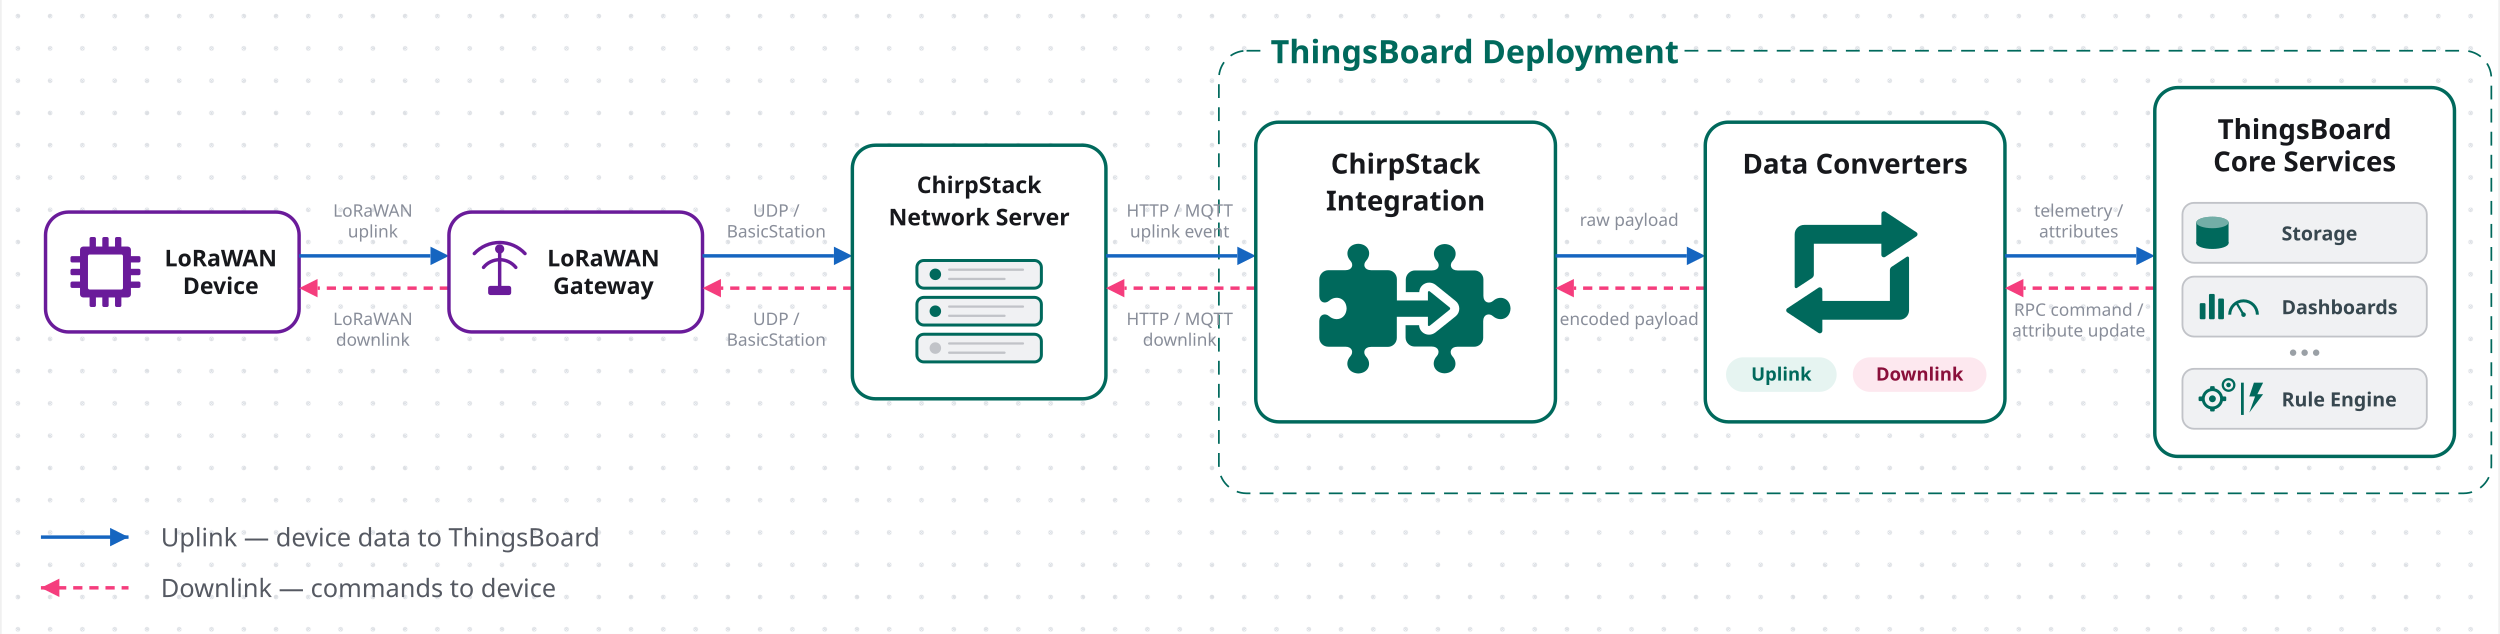
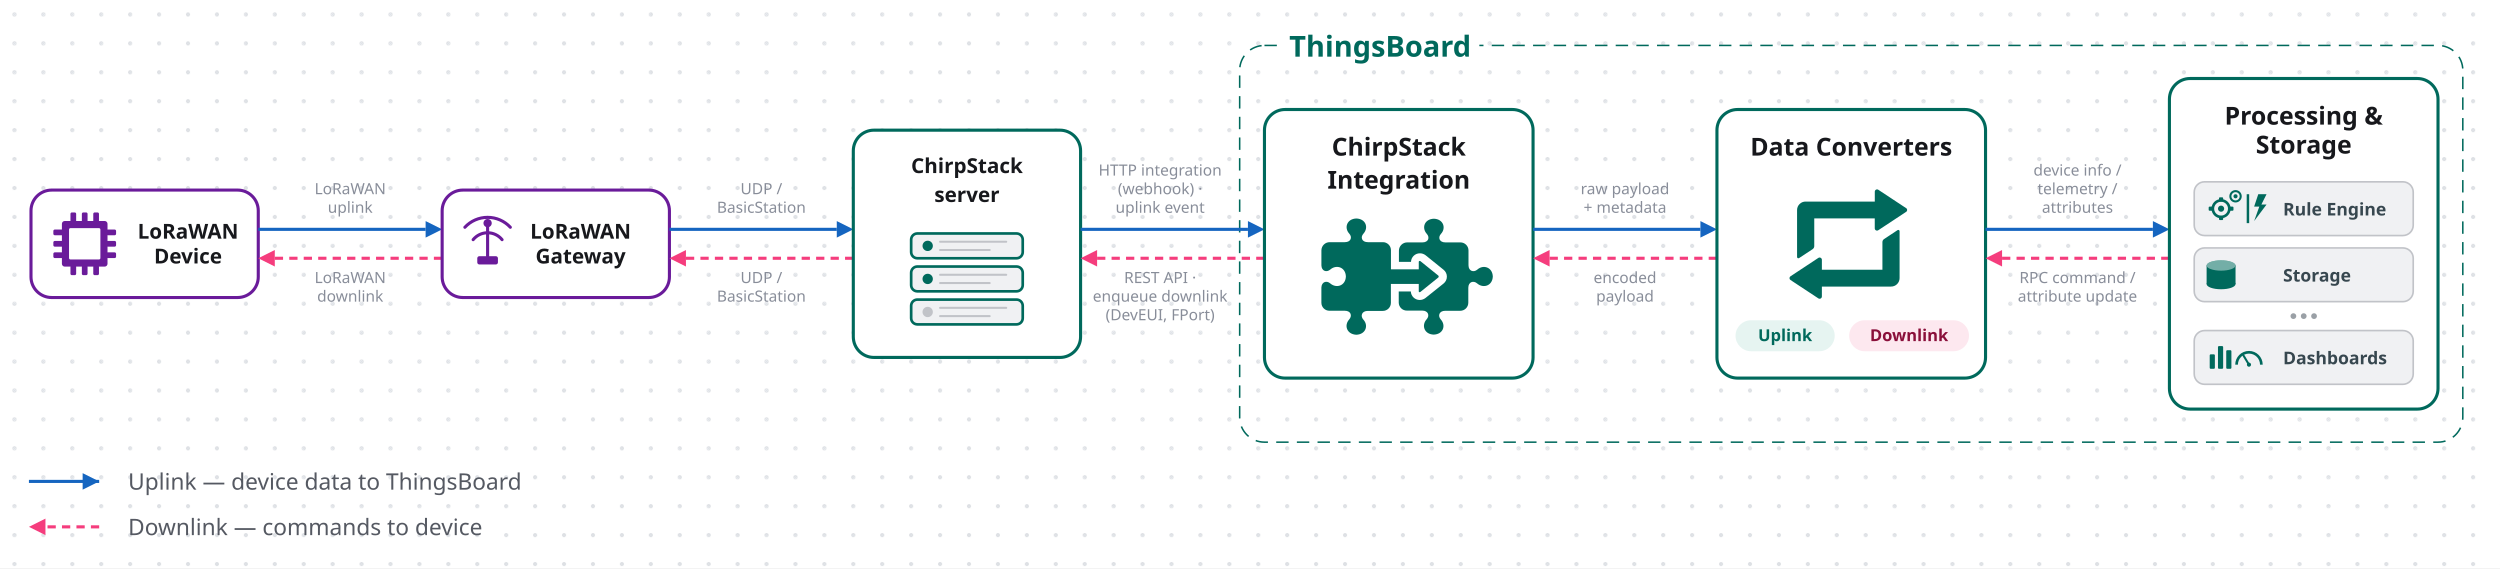
- <svg xmlns="http://www.w3.org/2000/svg" width="1400" height="355" fill="none" viewBox="0 0 1083 275">
+ <svg xmlns="http://www.w3.org/2000/svg" width="1430" height="325" fill="none" viewBox="0 0 1210 275">
  <defs>
    <clipPath id="clip0">
-       <path fill="#fff" d="M0 0h1083v275H0z" />
+       <path fill="#fff" d="M0 0h1210v275H0z" />
    </clipPath>
    <pattern id="dots" width="14" height="14" x="0" y="0" patternUnits="userSpaceOnUse">
      <circle cx="7" cy="7" r="1" fill="#dde0e4" />
    </pattern>
  </defs>
  <g clip-path="url(#clip0)">
-     <path fill="#fff" d="M0 0h1083v275H0z" />
-     <path fill="url(#dots)" d="M0 0h1083v275H0z" />
-     <g transform="translate(13 33)">
-       <rect width="552" height="192" x="515" y="-11" stroke="#00695c" stroke-dasharray="6,4" stroke-width=".75" rx="12" />
-       <path fill="#fff" d="M535-18h178v14H535z" />
-       <text x="626" y="-11" fill="#00695c" dominant-baseline="central" font-family="system-ui,sans-serif" font-size="14" font-weight="600" text-anchor="middle" textLength="174">ThingsBoard Deployment</text>
-       <rect width="110" height="52" x="6" y="59" fill="#fff" stroke="#6a1b9a" stroke-width="1.5" rx="10" />
-       <g fill="#6a1b9a" transform="matrix(.69 0 0 .69 11.3 64.3)">
-         <rect width="32" height="32" x="14" y="14" rx="2" />
-         <rect width="22" height="22" x="19" y="19" fill="#fff" rx="1" />
-         <rect width="4" height="7" x="20" y="8" rx="1" />
-         <rect width="4" height="7" x="28" y="8" rx="1" />
-         <rect width="4" height="7" x="36" y="8" rx="1" />
-         <rect width="4" height="7" x="20" y="45" rx="1" />
-         <rect width="4" height="7" x="28" y="45" rx="1" />
-         <rect width="4" height="7" x="36" y="45" rx="1" />
-         <rect width="7" height="4" x="8" y="20" rx="1" />
-         <rect width="7" height="4" x="8" y="28" rx="1" />
-         <rect width="7" height="4" x="8" y="36" rx="1" />
-         <rect width="7" height="4" x="45" y="20" rx="1" />
-         <rect width="7" height="4" x="45" y="28" rx="1" />
-         <rect width="7" height="4" x="45" y="36" rx="1" />
+     <path fill="#fff" d="M0 0h1210v275H0z" />
+     <path fill="url(#dots)" d="M0 0h1210v275H0z" />
+     <g transform="translate(0 33)">
+       <rect width="592" height="192" x="600" y="-11" stroke="#00695c" stroke-dasharray="6,4" stroke-width=".75" rx="12" />
+       <path fill="#fff" d="M620-18h96v14h-96z" />
+       <text x="668" y="-11" fill="#00695c" dominant-baseline="central" font-family="system-ui,sans-serif" font-size="14" font-weight="600" text-anchor="middle" textLength="88">ThingsBoard</text>
+       <g transform="translate(9 0)">
+         <rect width="110" height="52" x="6" y="59" fill="#fff" stroke="#6a1b9a" stroke-width="1.5" rx="10" />
+         <g fill="#6a1b9a" transform="matrix(.69 0 0 .69 11.3 64.3)">
+           <rect width="32" height="32" x="14" y="14" rx="2" />
+           <rect width="22" height="22" x="19" y="19" fill="#fff" rx="1" />
+           <rect width="4" height="7" x="20" y="8" rx="1" />
+           <rect width="4" height="7" x="28" y="8" rx="1" />
+           <rect width="4" height="7" x="36" y="8" rx="1" />
+           <rect width="4" height="7" x="20" y="45" rx="1" />
+           <rect width="4" height="7" x="28" y="45" rx="1" />
+           <rect width="4" height="7" x="36" y="45" rx="1" />
+           <rect width="7" height="4" x="8" y="20" rx="1" />
+           <rect width="7" height="4" x="8" y="28" rx="1" />
+           <rect width="7" height="4" x="8" y="36" rx="1" />
+           <rect width="7" height="4" x="45" y="20" rx="1" />
+           <rect width="7" height="4" x="45" y="28" rx="1" />
+           <rect width="7" height="4" x="45" y="36" rx="1" />
+         </g>
+         <text x="82" y="79" fill="#17181c" dominant-baseline="middle" font-family="system-ui,sans-serif" font-size="10" font-weight="600" text-anchor="middle">LoRaWAN</text>
+         <text x="82" y="91" fill="#17181c" dominant-baseline="middle" font-family="system-ui,sans-serif" font-size="10" font-weight="600" text-anchor="middle">Device</text>
      </g>
-       <text x="82" y="79" fill="#17181c" dominant-baseline="middle" font-family="system-ui,sans-serif" font-size="10" font-weight="600" text-anchor="middle">LoRaWAN</text>
-       <text x="82" y="91" fill="#17181c" dominant-baseline="middle" font-family="system-ui,sans-serif" font-size="10" font-weight="600" text-anchor="middle">Device</text>
-       <path stroke="#1565c0" stroke-width="1.5" d="M116 78h57" />
-       <path fill="#1565c0" d="m173 74 8 4-8 4z" />
-       <text x="148" y="61" fill="#888d99" font-family="system-ui,sans-serif" font-size="7.5" text-anchor="middle">LoRaWAN</text>
-       <text x="148" y="70" fill="#888d99" font-family="system-ui,sans-serif" font-size="7.5" text-anchor="middle">uplink</text>
-       <path stroke="#f53d7d" stroke-dasharray="4,3" stroke-width="1.5" d="M181 92h-57" />
-       <path fill="#f53d7d" d="m124 88-8 4 8 4z" />
-       <text x="148" y="108" fill="#888d99" font-family="system-ui,sans-serif" font-size="7.5" text-anchor="middle">LoRaWAN</text>
-       <text x="148" y="117" fill="#888d99" font-family="system-ui,sans-serif" font-size="7.5" text-anchor="middle">downlink</text>
-       <rect width="110" height="52" x="181" y="59" fill="#fff" stroke="#6a1b9a" stroke-width="1.5" rx="10" />
-       <g stroke="#6a1b9a" stroke-linecap="round" stroke-width="1.5" transform="translate(190 53)">
-         <path d="M13 38V22m-7 8a9 9 0 0 1 14 0M2 24a15 15 0 0 1 22 0" />
-         <rect width="10" height="4" x="8" y="38" fill="#6a1b9a" stroke="none" rx="1" />
-         <circle cx="13" cy="22" r="2" fill="#6a1b9a" stroke="none" />
+       <path stroke="#1565c0" stroke-width="1.5" d="M125 78h81" />
+       <path fill="#1565c0" d="m206 74 8 4-8 4z" />
+       <path stroke="#f53d7d" stroke-dasharray="4,3" stroke-width="1.5" d="M214 92h-81" />
+       <path fill="#f53d7d" d="m133 88-8 4 8 4z" />
+       <text x="169.5" y="61" fill="#888d99" font-family="system-ui,sans-serif" font-size="7.5" text-anchor="middle">LoRaWAN</text>
+       <text x="169.5" y="70" fill="#888d99" font-family="system-ui,sans-serif" font-size="7.5" text-anchor="middle">uplink</text>
+       <text x="169.5" y="104" fill="#888d99" font-family="system-ui,sans-serif" font-size="7.5" text-anchor="middle">LoRaWAN</text>
+       <text x="169.5" y="113" fill="#888d99" font-family="system-ui,sans-serif" font-size="7.5" text-anchor="middle">downlink</text>
+       <g transform="translate(33 0)">
+         <rect width="110" height="52" x="181" y="59" fill="#fff" stroke="#6a1b9a" stroke-width="1.5" rx="10" />
+         <g stroke="#6a1b9a" stroke-linecap="round" stroke-width="1.5" transform="translate(190 53)">
+           <path d="M13 38V22m-7 8a9 9 0 0 1 14 0M2 24a15 15 0 0 1 22 0" />
+           <rect width="10" height="4" x="8" y="38" fill="#6a1b9a" stroke="none" rx="1" />
+           <circle cx="13" cy="22" r="2" fill="#6a1b9a" stroke="none" />
+         </g>
+         <text x="248" y="79" fill="#17181c" dominant-baseline="middle" font-family="system-ui,sans-serif" font-size="10" font-weight="600" text-anchor="middle">LoRaWAN</text>
+         <text x="248" y="91" fill="#17181c" dominant-baseline="middle" font-family="system-ui,sans-serif" font-size="10" font-weight="600" text-anchor="middle">Gateway</text>
      </g>
-       <text x="248" y="79" fill="#17181c" dominant-baseline="middle" font-family="system-ui,sans-serif" font-size="10" font-weight="600" text-anchor="middle">LoRaWAN</text>
-       <text x="248" y="91" fill="#17181c" dominant-baseline="middle" font-family="system-ui,sans-serif" font-size="10" font-weight="600" text-anchor="middle">Gateway</text>
-       <path stroke="#1565c0" stroke-width="1.5" d="M291 78h57" />
-       <path fill="#1565c0" d="m348 74 8 4-8 4z" />
-       <text x="323" y="61" fill="#888d99" font-family="system-ui,sans-serif" font-size="7.5" text-anchor="middle">UDP /</text>
-       <text x="323" y="70" fill="#888d99" font-family="system-ui,sans-serif" font-size="7.5" text-anchor="middle">BasicStation</text>
-       <path stroke="#f53d7d" stroke-dasharray="4,3" stroke-width="1.5" d="M356 92h-57" />
-       <path fill="#f53d7d" d="m299 88-8 4 8 4z" />
-       <text x="323" y="108" fill="#888d99" font-family="system-ui,sans-serif" font-size="7.5" text-anchor="middle">UDP /</text>
-       <text x="323" y="117" fill="#888d99" font-family="system-ui,sans-serif" font-size="7.5" text-anchor="middle">BasicStation</text>
-       <rect width="110" height="110" x="356" y="30" fill="#fff" stroke="#00695c" stroke-width="1.5" rx="10" />
-       <text x="411" y="43" fill="#17181c" dominant-baseline="hanging" font-family="system-ui,sans-serif" font-size="10" font-weight="600" text-anchor="middle">ChirpStack</text>
-       <text x="411" y="57" fill="#17181c" dominant-baseline="hanging" font-family="system-ui,sans-serif" font-size="10" font-weight="600" text-anchor="middle">Network Server</text>
-       <g stroke="#00695c" stroke-linecap="round" stroke-width="1.3">
-         <rect width="54" height="12" x="384" y="80" fill="#f0f1f3" rx="3" />
-         <circle cx="392" cy="86" r="2.5" fill="#00695c" stroke="none" />
-         <path stroke="#c1c3c8" stroke-width="1" d="M398 84h32m-32 4h24" />
-         <rect width="54" height="12" x="384" y="96" fill="#f0f1f3" rx="3" />
-         <circle cx="392" cy="102" r="2.5" fill="#00695c" stroke="none" />
-         <path stroke="#c1c3c8" stroke-width="1" d="M398 100h32m-32 4h24" />
-         <rect width="54" height="12" x="384" y="112" fill="#f0f1f3" rx="3" />
-         <circle cx="392" cy="118" r="2.5" fill="#c1c3c8" stroke="none" />
-         <path stroke="#c1c3c8" stroke-width="1" d="M398 116h32m-32 4h24" />
+       <path stroke="#1565c0" stroke-width="1.5" d="M324 78h81" />
+       <path fill="#1565c0" d="m405 74 8 4-8 4z" />
+       <path stroke="#f53d7d" stroke-dasharray="4,3" stroke-width="1.5" d="M413 92h-81" />
+       <path fill="#f53d7d" d="m332 88-8 4 8 4z" />
+       <text x="368.5" y="61" fill="#888d99" font-family="system-ui,sans-serif" font-size="7.5" text-anchor="middle">UDP /</text>
+       <text x="368.5" y="70" fill="#888d99" font-family="system-ui,sans-serif" font-size="7.5" text-anchor="middle">BasicStation</text>
+       <text x="368.5" y="104" fill="#888d99" font-family="system-ui,sans-serif" font-size="7.5" text-anchor="middle">UDP /</text>
+       <text x="368.5" y="113" fill="#888d99" font-family="system-ui,sans-serif" font-size="7.5" text-anchor="middle">BasicStation</text>
+       <rect width="110" height="110" x="413" y="30" fill="#fff" stroke="#00695c" stroke-width="1.5" rx="10" />
+       <text x="468" y="43" fill="#17181c" dominant-baseline="hanging" font-family="system-ui,sans-serif" font-size="10" font-weight="600" text-anchor="middle">ChirpStack</text>
+       <text x="468" y="57" fill="#17181c" dominant-baseline="hanging" font-family="system-ui,sans-serif" font-size="10" font-weight="600" text-anchor="middle">server</text>
+       <g transform="translate(57 0)">
+         <g stroke="#00695c" stroke-linecap="round" stroke-width="1.3">
+           <rect width="54" height="12" x="384" y="80" fill="#f0f1f3" rx="3" />
+           <circle cx="392" cy="86" r="2.5" fill="#00695c" stroke="none" />
+           <path stroke="#c1c3c8" stroke-width="1" d="M398 84h32m-32 4h24" />
+           <rect width="54" height="12" x="384" y="96" fill="#f0f1f3" rx="3" />
+           <circle cx="392" cy="102" r="2.5" fill="#00695c" stroke="none" />
+           <path stroke="#c1c3c8" stroke-width="1" d="M398 100h32m-32 4h24" />
+           <rect width="54" height="12" x="384" y="112" fill="#f0f1f3" rx="3" />
+           <circle cx="392" cy="118" r="2.5" fill="#c1c3c8" stroke="none" />
+           <path stroke="#c1c3c8" stroke-width="1" d="M398 116h32m-32 4h24" />
+         </g>
      </g>
-       <path stroke="#1565c0" stroke-width="1.5" d="M466 78h57" />
-       <path fill="#1565c0" d="m523 74 8 4-8 4z" />
-       <text x="498" y="61" fill="#888d99" font-family="system-ui,sans-serif" font-size="7.5" text-anchor="middle">HTTP / MQTT</text>
-       <text x="498" y="70" fill="#888d99" font-family="system-ui,sans-serif" font-size="7.5" text-anchor="middle">uplink event</text>
-       <path stroke="#f53d7d" stroke-dasharray="4,3" stroke-width="1.5" d="M531 92h-57" />
-       <path fill="#f53d7d" d="m474 88-8 4 8 4z" />
-       <text x="498" y="108" fill="#888d99" font-family="system-ui,sans-serif" font-size="7.5" text-anchor="middle">HTTP / MQTT</text>
-       <text x="498" y="117" fill="#888d99" font-family="system-ui,sans-serif" font-size="7.5" text-anchor="middle">downlink</text>
-       <rect width="130" height="130" x="531" y="20" fill="#fff" stroke="#00695c" stroke-width="1.5" rx="10" />
-       <text x="596" y="33" fill="#17181c" dominant-baseline="hanging" font-family="system-ui,sans-serif" font-size="12" font-weight="600" text-anchor="middle">ChirpStack</text>
-       <text x="596" y="49" fill="#17181c" dominant-baseline="hanging" font-family="system-ui,sans-serif" font-size="12" font-weight="600" text-anchor="middle">Integration</text>
-       <g fill="#00695c">
-         <path d="M562.48 117.4h7.39c3 0 3.7 2.45 2.14 4.21-2.58 2.87-1.2 7.16 3.43 7.41 4.64-.16 6.01-4.54 3.43-7.32-1.54-1.69-.86-4.22 2.14-4.22h7.22a3.9 3.9 0 0 0 3.96-3.88v-9.17h13.49v3.63c0 .33.42.5.78.25l8.68-7a.66.66 0 0 0 0-.93l-8.68-7c-.34-.25-.78 0-.78.34v3.63h-13.46v-9.26a3.9 3.9 0 0 0-3.95-3.88h-7.22c-3.01 0-3.7-2.45-2.14-4.13 2.58-2.87 1.2-7.17-3.44-7.33-4.63.16-6 4.54-3.43 7.33 1.55 1.68.87 4.13-2.14 4.13h-7.3a4 4 0 0 0-4.04 3.96v7.26c.08 2.87 2.58 3.53 4.3 2.02 2.92-2.54 7.38-1.19 7.55 3.36-.17 4.55-4.63 5.9-7.56 3.37-1.71-1.52-4.2-.85-4.3 2.01v7.33a3.87 3.87 0 0 0 3.93 3.88" />
-         <path d="M599.95 117.33h7.4c3 0 3.7 2.53 2.13 4.22-2.58 2.86-1.2 7.24 3.43 7.4 4.64-.16 6.02-4.46 3.44-7.32-1.55-1.68-.87-4.21 2.14-4.21h7.22a3.9 3.9 0 0 0 3.95-3.88v-7.25c0-2.95 2.59-3.63 4.3-2.1 2.92 2.53 7.39 1.18 7.56-3.36-.17-4.55-4.64-5.9-7.47-3.37-1.72 1.52-4.3.85-4.3-2.1V88.2a3.9 3.9 0 0 0-3.96-3.88h-7.22c-3 0-3.7-2.45-2.14-4.13 2.58-2.78 1.2-7.16-3.43-7.33-4.64.17-6.01 4.47-3.43 7.33 1.54 1.68.86 4.13-2.14 4.13h-7.3a4 4 0 0 0-4.05 3.97v5.44h5.84a4.3 4.3 0 0 1 4.3-4.13 4.5 4.5 0 0 1 2.75.93l8.68 7a4.27 4.27 0 0 1 0 6.73l-8.76 7c-.78.58-1.72.93-2.75.93a4.3 4.3 0 0 1-4.3-4.13h-5.85v5.4a3.9 3.9 0 0 0 3.96 3.87" />
+       <path stroke="#1565c0" stroke-width="1.5" d="M523 78h81" />
+       <path fill="#1565c0" d="m604 74 8 4-8 4z" />
+       <path stroke="#f53d7d" stroke-dasharray="4,3" stroke-width="1.5" d="M612 92h-81" />
+       <path fill="#f53d7d" d="m531 88-8 4 8 4z" />
+       <text x="561.5" y="52" fill="#888d99" font-family="system-ui,sans-serif" font-size="7.5" text-anchor="middle">HTTP integration</text>
+       <text x="561.5" y="61" fill="#888d99" font-family="system-ui,sans-serif" font-size="7.5" text-anchor="middle">(webhook) ·</text>
+       <text x="561.5" y="70" fill="#888d99" font-family="system-ui,sans-serif" font-size="7.5" text-anchor="middle">uplink event</text>
+       <text x="561.5" y="104" fill="#888d99" font-family="system-ui,sans-serif" font-size="7.5" text-anchor="middle">REST API ·</text>
+       <text x="561.5" y="113" fill="#888d99" font-family="system-ui,sans-serif" font-size="7.5" text-anchor="middle">enqueue downlink</text>
+       <text x="561.5" y="122" fill="#888d99" font-family="system-ui,sans-serif" font-size="7.5" text-anchor="middle">(DevEUI, FPort)</text>
+       <rect width="130" height="130" x="612" y="20" fill="#fff" stroke="#00695c" stroke-width="1.5" rx="10" />
+       <text x="677" y="33" fill="#17181c" dominant-baseline="hanging" font-family="system-ui,sans-serif" font-size="12" font-weight="600" text-anchor="middle">ChirpStack</text>
+       <text x="677" y="49" fill="#17181c" dominant-baseline="hanging" font-family="system-ui,sans-serif" font-size="12" font-weight="600" text-anchor="middle">Integration</text>
+       <g transform="translate(81 0)">
+         <g fill="#00695c">
+           <path d="M562.48 117.4h7.39c3 0 3.7 2.45 2.14 4.21-2.58 2.87-1.2 7.16 3.43 7.41 4.64-.16 6.01-4.54 3.43-7.32-1.54-1.69-.86-4.22 2.14-4.22h7.22a3.9 3.9 0 0 0 3.96-3.88v-9.17h13.49v3.63c0 .33.42.5.78.25l8.68-7a.66.66 0 0 0 0-.93l-8.68-7c-.34-.25-.78 0-.78.34v3.63h-13.46v-9.26a3.9 3.9 0 0 0-3.95-3.88h-7.22c-3.01 0-3.7-2.45-2.14-4.13 2.58-2.87 1.2-7.17-3.44-7.33-4.63.16-6 4.54-3.43 7.33 1.55 1.68.87 4.13-2.14 4.13h-7.3a4 4 0 0 0-4.04 3.96v7.26c.08 2.87 2.58 3.53 4.3 2.02 2.92-2.54 7.38-1.19 7.55 3.36-.17 4.55-4.63 5.9-7.56 3.37-1.71-1.52-4.2-.85-4.3 2.01v7.33a3.87 3.87 0 0 0 3.93 3.88" />
+           <path d="M599.95 117.33h7.4c3 0 3.7 2.53 2.13 4.22-2.58 2.86-1.2 7.24 3.43 7.4 4.64-.16 6.02-4.46 3.44-7.32-1.55-1.68-.87-4.21 2.14-4.21h7.22a3.9 3.9 0 0 0 3.95-3.88v-7.25c0-2.95 2.59-3.63 4.3-2.1 2.92 2.53 7.39 1.18 7.56-3.36-.17-4.55-4.64-5.9-7.47-3.37-1.72 1.52-4.3.85-4.3-2.1V88.2a3.9 3.9 0 0 0-3.96-3.88h-7.22c-3 0-3.7-2.45-2.14-4.13 2.58-2.78 1.2-7.16-3.43-7.33-4.64.17-6.01 4.47-3.43 7.33 1.54 1.68.86 4.13-2.14 4.13h-7.3a4 4 0 0 0-4.05 3.97v5.44h5.84a4.3 4.3 0 0 1 4.3-4.13 4.5 4.5 0 0 1 2.75.93l8.68 7a4.27 4.27 0 0 1 0 6.73l-8.76 7c-.78.58-1.72.93-2.75.93a4.3 4.3 0 0 1-4.3-4.13h-5.85v5.4a3.9 3.9 0 0 0 3.96 3.87" />
+         </g>
      </g>
-       <path stroke="#1565c0" stroke-width="1.5" d="M661 78h57" />
-       <path fill="#1565c0" d="m718 74 8 4-8 4z" />
-       <text x="693" y="65" fill="#888d99" font-family="system-ui,sans-serif" font-size="7.5" text-anchor="middle">raw payload</text>
-       <path stroke="#f53d7d" stroke-dasharray="4,3" stroke-width="1.5" d="M726 92h-57" />
-       <path fill="#f53d7d" d="m669 88-8 4 8 4z" />
-       <text x="693" y="108" fill="#888d99" font-family="system-ui,sans-serif" font-size="7.5" text-anchor="middle">encoded payload</text>
-       <rect width="130" height="130" x="726" y="20" fill="#fff" stroke="#00695c" stroke-width="1.5" rx="10" />
-       <text x="791" y="33" fill="#17181c" dominant-baseline="hanging" font-family="system-ui,sans-serif" font-size="12" font-weight="600" text-anchor="middle">Data Converters</text>
-       <g fill="#00695c">
-         <path d="m817.58 67.75-13.46-8.89a1.1 1.1 0 0 0-1.72.9v4.8h-33.46a4.1 4.1 0 0 0-4.16 4.08V91.4c0 .49.57.79.98.51l6.54-4.31c.5-.32.8-.88.8-1.48v-13.4h29.28v4.8c0 .88.98 1.4 1.72.9l13.46-8.88c.68-.43.68-1.37.02-1.8m-4.16 10.64-6.53 4.32c-.5.32-.8.87-.8 1.47v13.37h-29.3v-4.8a1.1 1.1 0 0 0-1.73-.9l-13.46 8.88a1.07 1.07 0 0 0 0 1.8l13.46 8.88a1.1 1.1 0 0 0 1.73-.9v-4.8h33.43a4.1 4.1 0 0 0 4.18-4.08V78.89a.62.62 0 0 0-.98-.5" />
+       <path stroke="#1565c0" stroke-width="1.5" d="M742 78h81" />
+       <path fill="#1565c0" d="m823 74 8 4-8 4z" />
+       <path stroke="#f53d7d" stroke-dasharray="4,3" stroke-width="1.5" d="M831 92h-81" />
+       <path fill="#f53d7d" d="m750 88-8 4 8 4z" />
+       <text x="786.5" y="61" fill="#888d99" font-family="system-ui,sans-serif" font-size="7.5" text-anchor="middle">raw payload</text>
+       <text x="786.5" y="70" fill="#888d99" font-family="system-ui,sans-serif" font-size="7.5" text-anchor="middle">+ metadata</text>
+       <text x="786.5" y="104" fill="#888d99" font-family="system-ui,sans-serif" font-size="7.5" text-anchor="middle">encoded</text>
+       <text x="786.5" y="113" fill="#888d99" font-family="system-ui,sans-serif" font-size="7.5" text-anchor="middle">payload</text>
+       <g transform="translate(105 0)">
+         <rect width="130" height="130" x="726" y="20" fill="#fff" stroke="#00695c" stroke-width="1.5" rx="10" />
+         <text x="791" y="33" fill="#17181c" dominant-baseline="hanging" font-family="system-ui,sans-serif" font-size="12" font-weight="600" text-anchor="middle">Data Converters</text>
+         <g fill="#00695c">
+           <path d="m817.58 67.75-13.46-8.89a1.1 1.1 0 0 0-1.72.9v4.8h-33.46a4.1 4.1 0 0 0-4.16 4.08V91.4c0 .49.57.79.98.51l6.54-4.31c.5-.32.8-.88.8-1.48v-13.4h29.28v4.8c0 .88.98 1.4 1.72.9l13.46-8.88c.68-.43.68-1.37.02-1.8m-4.16 10.64-6.53 4.32c-.5.32-.8.87-.8 1.47v13.37h-29.3v-4.8a1.1 1.1 0 0 0-1.73-.9l-13.46 8.88a1.07 1.07 0 0 0 0 1.8l13.46 8.88a1.1 1.1 0 0 0 1.73-.9v-4.8h33.43a4.1 4.1 0 0 0 4.18-4.08V78.89a.62.62 0 0 0-.98-.5" />
+         </g>
+         <rect width="48" height="15" x="735" y="122" fill="#e6f4f1" rx="7.5" />
+         <text x="759" y="129" fill="#00695c" dominant-baseline="central" font-family="system-ui,sans-serif" font-size="8" font-weight="700" text-anchor="middle">Uplink</text>
+         <rect width="58" height="15" x="790" y="122" fill="#fde8ef" rx="7.5" />
+         <text x="819" y="129" fill="#8a0f3a" dominant-baseline="central" font-family="system-ui,sans-serif" font-size="8" font-weight="700" text-anchor="middle">Downlink</text>
      </g>
-       <rect width="48" height="15" x="735" y="122" fill="#e6f4f1" rx="7.5" />
-       <text x="759" y="129" fill="#00695c" dominant-baseline="central" font-family="system-ui,sans-serif" font-size="8" font-weight="700" text-anchor="middle">Uplink</text>
-       <rect width="58" height="15" x="790" y="122" fill="#fde8ef" rx="7.5" />
-       <text x="819" y="129" fill="#8a0f3a" dominant-baseline="central" font-family="system-ui,sans-serif" font-size="8" font-weight="700" text-anchor="middle">Downlink</text>
-       <path stroke="#1565c0" stroke-width="1.5" d="M856 78h57" />
-       <path fill="#1565c0" d="m913 74 8 4-8 4z" />
-       <text x="888" y="61" fill="#888d99" font-family="system-ui,sans-serif" font-size="7.5" text-anchor="middle">telemetry /</text>
-       <text x="888" y="70" fill="#888d99" font-family="system-ui,sans-serif" font-size="7.5" text-anchor="middle">attributes</text>
-       <path stroke="#f53d7d" stroke-dasharray="4,3" stroke-width="1.5" d="M921 92h-57" />
-       <path fill="#f53d7d" d="m864 88-8 4 8 4z" />
-       <text x="888" y="104" fill="#888d99" font-family="system-ui,sans-serif" font-size="7.5" text-anchor="middle">RPC command /</text>
-       <text x="888" y="113" fill="#888d99" font-family="system-ui,sans-serif" font-size="7.5" text-anchor="middle">attribute update</text>
-       <rect width="130" height="160" x="921" y="5" fill="#fff" stroke="#00695c" stroke-width="1.5" rx="10" />
-       <text x="986" y="18" fill="#17181c" dominant-baseline="hanging" font-family="system-ui,sans-serif" font-size="12" font-weight="600" text-anchor="middle">ThingsBoard</text>
-       <text x="986" y="32" fill="#17181c" dominant-baseline="hanging" font-family="system-ui,sans-serif" font-size="12" font-weight="600" text-anchor="middle">Core Services</text>
-       <g transform="translate(232 5)">
-         <rect width="106" height="26" x="701" y="50" fill="#f0f1f3" stroke="#c1c3c8" stroke-width=".8" rx="5" />
-         <g fill="#00695c" transform="translate(45 -6.5)">
-           <ellipse cx="669" cy="65" rx="7" ry="2.5" />
-           <path d="M662 65h14v9h-14z" />
-           <ellipse cx="669" cy="74" rx="7" ry="2.5" />
-           <ellipse cx="669" cy="65" fill="#e6f4f1" opacity=".5" rx="7" ry="2.5" />
+       <path stroke="#1565c0" stroke-width="1.5" d="M961 78h81" />
+       <path fill="#1565c0" d="m1042 74 8 4-8 4z" />
+       <path stroke="#f53d7d" stroke-dasharray="4,3" stroke-width="1.5" d="M1050 92h-81" />
+       <path fill="#f53d7d" d="m969 88-8 4 8 4z" />
+       <text x="1005.5" y="52" fill="#888d99" font-family="system-ui,sans-serif" font-size="7.5" text-anchor="middle">device info /</text>
+       <text x="1005.5" y="61" fill="#888d99" font-family="system-ui,sans-serif" font-size="7.5" text-anchor="middle">telemetry /</text>
+       <text x="1005.5" y="70" fill="#888d99" font-family="system-ui,sans-serif" font-size="7.5" text-anchor="middle">attributes</text>
+       <text x="1005.5" y="104" fill="#888d99" font-family="system-ui,sans-serif" font-size="7.5" text-anchor="middle">RPC command /</text>
+       <text x="1005.5" y="113" fill="#888d99" font-family="system-ui,sans-serif" font-size="7.5" text-anchor="middle">attribute update</text>
+       <g transform="translate(129 0)">
+         <rect width="130" height="160" x="921" y="5" fill="#fff" stroke="#00695c" stroke-width="1.5" rx="10" />
+         <text x="986" y="18" fill="#17181c" dominant-baseline="hanging" font-family="system-ui,sans-serif" font-size="12" font-weight="600" text-anchor="middle">Processing &amp;</text>
+         <text x="986" y="32" fill="#17181c" dominant-baseline="hanging" font-family="system-ui,sans-serif" font-size="12" font-weight="600" text-anchor="middle">Storage</text>
+         <g transform="translate(232 5)">
+           <g transform="translate(0 32)">
+             <rect width="106" height="26" x="701" y="50" fill="#f0f1f3" stroke="#c1c3c8" stroke-width=".8" rx="5" />
+             <g fill="#00695c" transform="translate(45 -6.5)">
+               <ellipse cx="669" cy="65" rx="7" ry="2.5" />
+               <path d="M662 65h14v9h-14z" />
+               <ellipse cx="669" cy="74" rx="7" ry="2.5" />
+               <ellipse cx="669" cy="65" fill="#e6f4f1" opacity=".5" rx="7" ry="2.5" />
+             </g>
+             <text x="744" y="63" fill="#37474f" dominant-baseline="central" font-family="system-ui,sans-serif" font-size="8.5" font-weight="600">Storage</text>
+           </g>
+           <g transform="translate(0 40)">
+             <rect width="106" height="26" x="701" y="82" fill="#f0f1f3" stroke="#c1c3c8" stroke-width=".8" rx="5" />
+             <g fill="#00695c" transform="translate(47.5 -5.5)">
+               <rect width="2.5" height="7" x="661" y="99" rx=".5" />
+               <rect width="2.5" height="11" x="665" y="95" rx=".5" />
+               <rect width="2.5" height="9" x="669" y="97" rx=".5" />
+               <path fill="none" stroke="#00695c" stroke-width="1.3" d="M674 104a6 6 0 0 1 12 0" />
+               <path stroke="#00695c" stroke-linecap="round" d="m680 104-3-5" />
+               <circle cx="680" cy="104" r="1" />
+             </g>
+             <text x="744" y="95" fill="#37474f" dominant-baseline="central" font-family="system-ui,sans-serif" font-size="8.5" font-weight="600">Dashboards</text>
+           </g>
+           <circle cx="749" cy="115" r="1.4" fill="#9aa0a6" />
+           <circle cx="754" cy="115" r="1.4" fill="#9aa0a6" />
+           <circle cx="759" cy="115" r="1.4" fill="#9aa0a6" />
+           <g transform="translate(0 -72)">
+             <rect width="106" height="26" x="701" y="122" fill="#f0f1f3" stroke="#c1c3c8" stroke-width=".8" rx="5" />
+             <g fill="#00695c" transform="translate(49)">
+               <circle cx="665" cy="135" r="4" fill="none" stroke="#00695c" stroke-width="1.3" />
+               <circle cx="665" cy="135" r="1.5" />
+               <rect width="2" height="2" x="664" y="129.5" rx=".4" />
+               <rect width="2" height="2" x="664" y="138.5" rx=".4" />
+               <rect width="2" height="2" x="659" y="134" rx=".4" />
+               <rect width="2" height="2" x="669" y="134" rx=".4" />
+               <circle cx="672" cy="129" r="2.5" fill="none" stroke="#00695c" />
+               <circle cx="672" cy="129" r="1" />
+               <path stroke="#00695c" stroke-width="1.2" d="M678 128v14" />
+               <path d="m683 128-2 6h2.5l-2.5 7 6-8h-2.5l2.5-5z" />
+             </g>
+             <text x="744" y="135" fill="#37474f" dominant-baseline="central" font-family="system-ui,sans-serif" font-size="8.5" font-weight="600">Rule Engine</text>
+           </g>
        </g>
-         <text x="744" y="63" fill="#37474f" dominant-baseline="central" font-family="system-ui,sans-serif" font-size="8.5" font-weight="600">Storage</text>
-         <rect width="106" height="26" x="701" y="82" fill="#f0f1f3" stroke="#c1c3c8" stroke-width=".8" rx="5" />
-         <g fill="#00695c" transform="translate(47.5 -5.5)">
-           <rect width="2.5" height="7" x="661" y="99" rx=".5" />
-           <rect width="2.5" height="11" x="665" y="95" rx=".5" />
-           <rect width="2.5" height="9" x="669" y="97" rx=".5" />
-           <path fill="none" stroke="#00695c" stroke-width="1.3" d="M674 104a6 6 0 0 1 12 0" />
-           <path stroke="#00695c" stroke-linecap="round" d="m680 104-3-5" />
-           <circle cx="680" cy="104" r="1" />
-         </g>
-         <text x="744" y="95" fill="#37474f" dominant-baseline="central" font-family="system-ui,sans-serif" font-size="8.5" font-weight="600">Dashboards</text>
-         <circle cx="749" cy="115" r="1.4" fill="#9aa0a6" />
-         <circle cx="754" cy="115" r="1.4" fill="#9aa0a6" />
-         <circle cx="759" cy="115" r="1.4" fill="#9aa0a6" />
-         <rect width="106" height="26" x="701" y="122" fill="#f0f1f3" stroke="#c1c3c8" stroke-width=".8" rx="5" />
-         <g fill="#00695c" transform="translate(49)">
-           <circle cx="665" cy="135" r="4" fill="none" stroke="#00695c" stroke-width="1.3" />
-           <circle cx="665" cy="135" r="1.5" />
-           <rect width="2" height="2" x="664" y="129.5" rx=".4" />
-           <rect width="2" height="2" x="664" y="138.5" rx=".4" />
-           <rect width="2" height="2" x="659" y="134" rx=".4" />
-           <rect width="2" height="2" x="669" y="134" rx=".4" />
-           <circle cx="672" cy="129" r="2.5" fill="none" stroke="#00695c" />
-           <circle cx="672" cy="129" r="1" />
-           <path stroke="#00695c" stroke-width="1.2" d="M678 128v14" />
-           <path d="m683 128-2 6h2.5l-2.5 7 6-8h-2.5l2.5-5z" />
-         </g>
-         <text x="744" y="135" fill="#37474f" dominant-baseline="central" font-family="system-ui,sans-serif" font-size="8.5" font-weight="600">Rule Engine</text>
      </g>
-       <path stroke="#1565c0" stroke-width="1.5" d="M4 200h38" />
-       <path fill="#1565c0" d="m34 196 8 4-8 4z" />
-       <text x="56" y="204" fill="#555962" font-family="system-ui,sans-serif" font-size="11">Uplink — device data to ThingsBoard</text>
-       <path stroke="#f53d7d" stroke-dasharray="4,3" stroke-width="1.5" d="M4 222h38" />
-       <path fill="#f53d7d" d="m12 218-8 4 8 4z" />
-       <text x="56" y="226" fill="#555962" font-family="system-ui,sans-serif" font-size="11">Downlink — commands to device</text>
+       <path stroke="#1565c0" stroke-width="1.5" d="M14 200h34" />
+       <path fill="#1565c0" d="m40 196 8 4-8 4z" />
+       <text x="62" y="204" fill="#555962" font-family="system-ui,sans-serif" font-size="11">Uplink — device data to ThingsBoard</text>
+       <path stroke="#f53d7d" stroke-dasharray="4,3" stroke-width="1.5" d="M48 222H22" />
+       <path fill="#f53d7d" d="m22 218-8 4 8 4z" />
+       <text x="62" y="226" fill="#555962" font-family="system-ui,sans-serif" font-size="11">Downlink — commands to device</text>
    </g>
  </g>
</svg>
